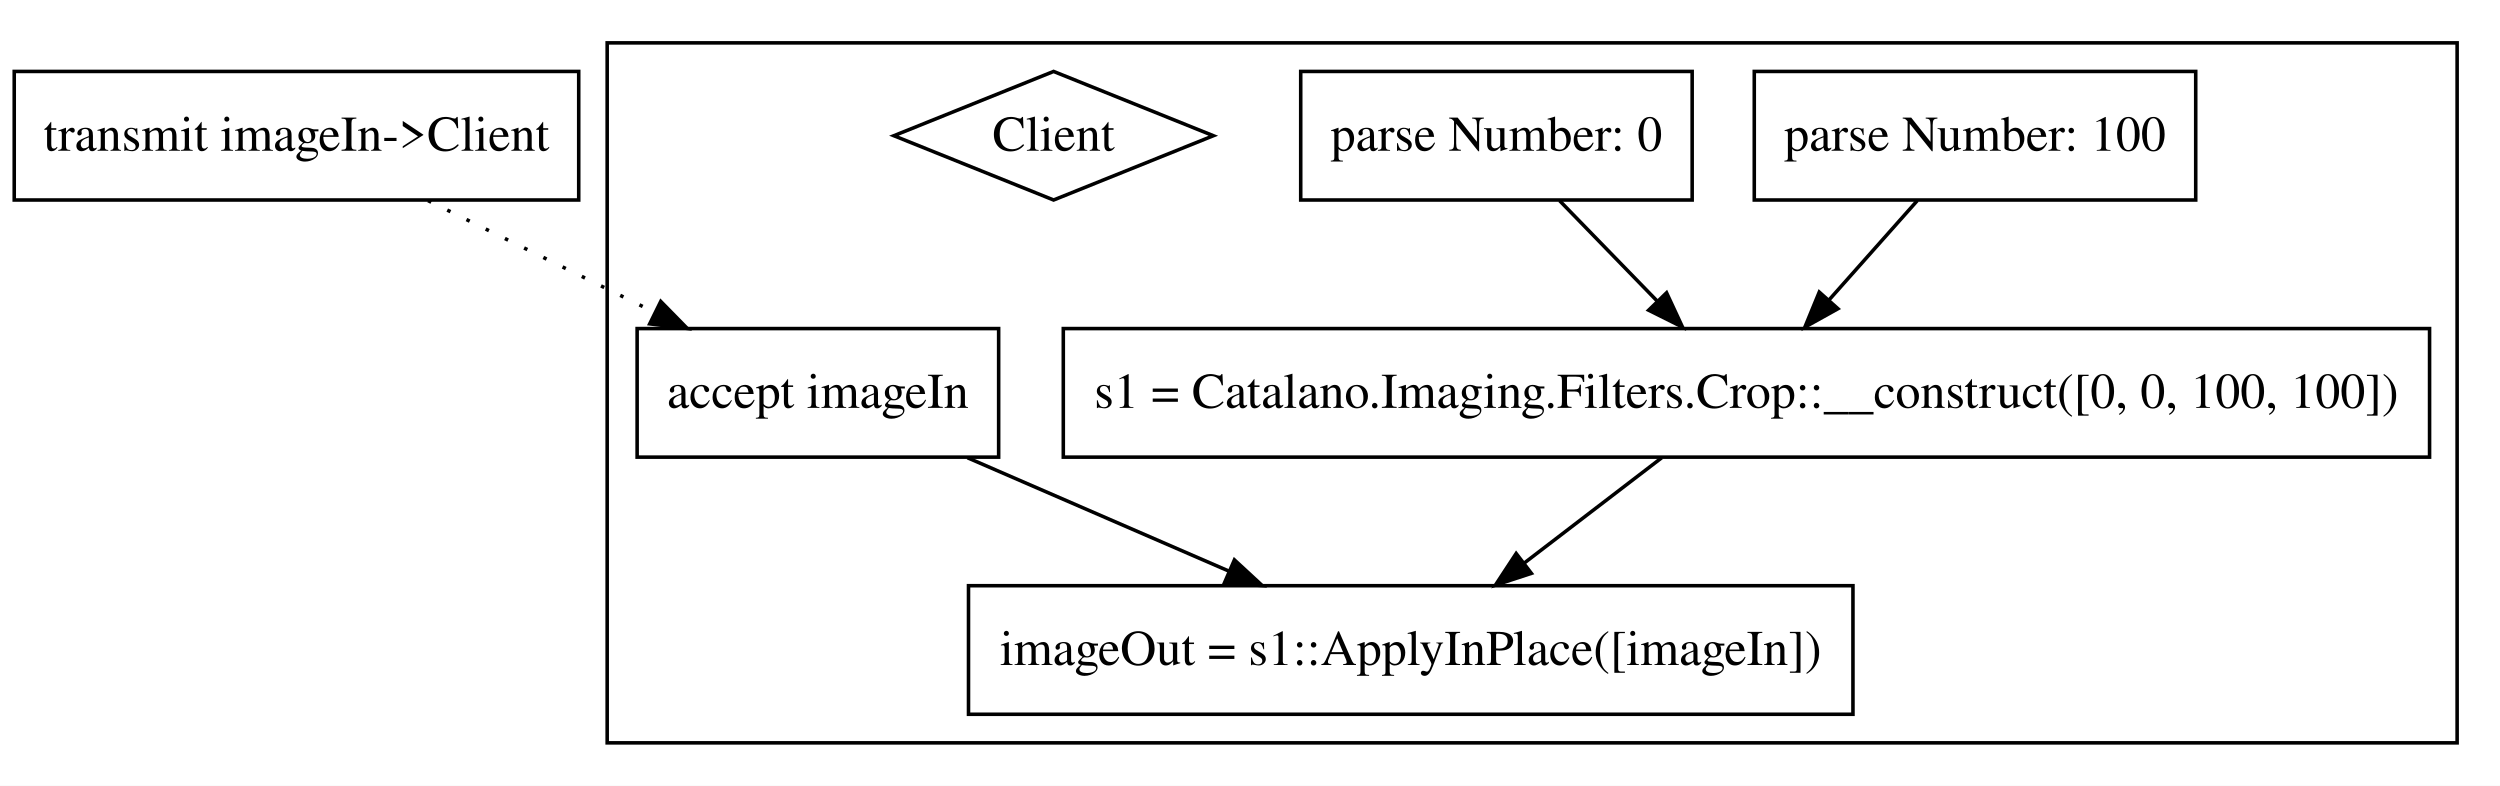
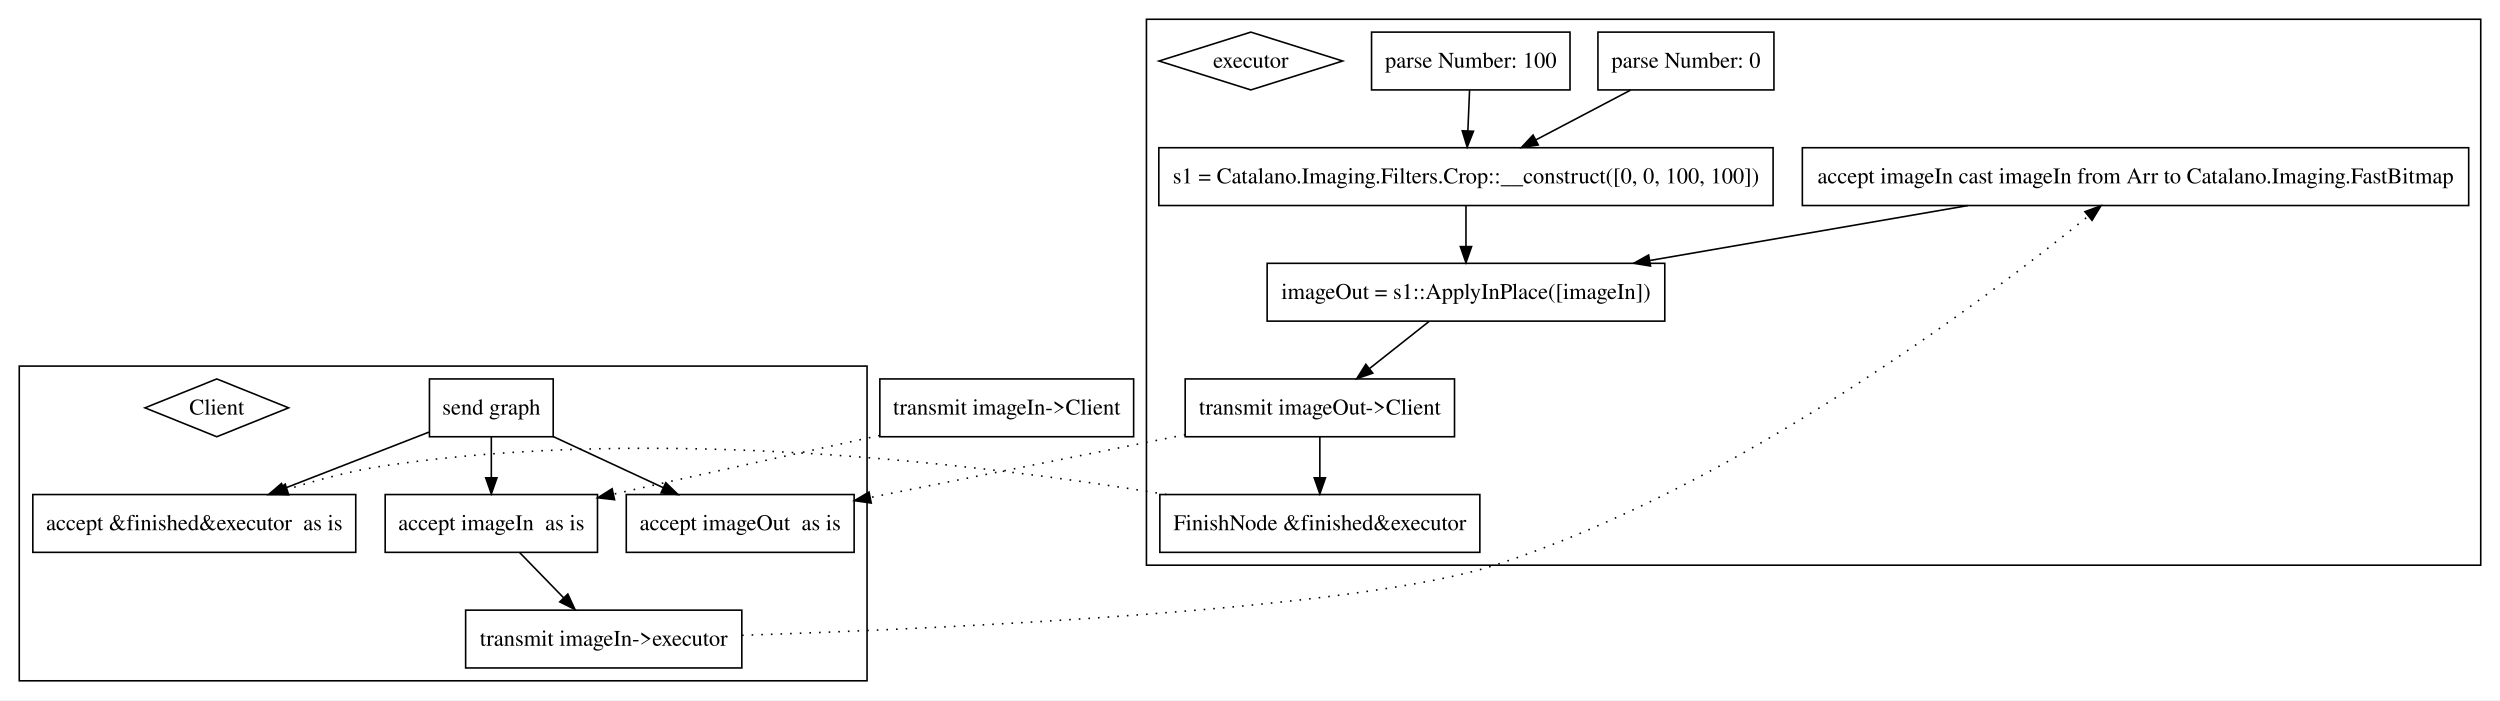
- <svg xmlns="http://www.w3.org/2000/svg" width="700pt" height="220pt" viewBox="0.00 0.00 700.02 220.00">
-   <g id="graph0" class="graph" transform="scale(1 1) rotate(0) translate(4 216)">
-     <polygon fill="#ffffff" stroke="transparent" points="-4,4 -4,-216 696.015,-216 696.015,4 -4,4" />
+ <svg xmlns="http://www.w3.org/2000/svg" width="1557pt" height="436pt" viewBox="0.00 0.00 1557.00 436.00">
+   <g id="graph0" class="graph" transform="scale(1 1) rotate(0) translate(4 432)">
+     <polygon fill="#ffffff" stroke="transparent" points="-4,4 -4,-432 1553,-432 1553,4 -4,4" />
    <g id="clust1" class="cluster">
-       <polygon fill="none" stroke="#000000" points="166.015,-8 166.015,-204 684.015,-204 684.015,-8 166.015,-8" />
+       <polygon fill="none" stroke="#000000" points="8,-8 8,-204 536,-204 536,-8 8,-8" />
+     </g>
+     <g id="clust2" class="cluster">
+       <polygon fill="none" stroke="#000000" points="710,-80 710,-420 1541,-420 1541,-80 710,-80" />
    </g>
    <g id="node1" class="node">
-       <polygon fill="none" stroke="#000000" points="158.045,-196 -.015,-196 -.015,-160 158.045,-160 158.045,-196" />
-       <text text-anchor="middle" x="79.015" y="-173.8" font-family="Times,serif" font-size="14.00" fill="#000000">transmit imageIn-&gt;Client</text>
+       <polygon fill="none" stroke="#000000" points="340.538,-196 263.462,-196 263.462,-160 340.538,-160 340.538,-196" />
+       <text text-anchor="middle" x="302" y="-173.8" font-family="Times,serif" font-size="14.00" fill="#000000">send graph</text>
+     </g>
+     <g id="node2" class="node">
+       <polygon fill="none" stroke="#000000" points="527.952,-124 386.048,-124 386.048,-88 527.952,-88 527.952,-124" />
+       <text text-anchor="middle" x="457" y="-101.8" font-family="Times,serif" font-size="14.00" fill="#000000">accept imageOut  as is</text>
+     </g>
+     <g id="edge1" class="edge">
+       <path fill="none" stroke="#000000" d="M340.713,-160.017C361.426,-150.395 387.12,-138.46 409.084,-128.258" />
+       <polygon fill="#000000" stroke="#000000" points="410.648,-131.39 418.243,-124.003 407.699,-125.042 410.648,-131.39" />
+     </g>
+     <g id="node4" class="node">
+       <polygon fill="none" stroke="#000000" points="368.115,-124 235.885,-124 235.885,-88 368.115,-88 368.115,-124" />
+       <text text-anchor="middle" x="302" y="-101.8" font-family="Times,serif" font-size="14.00" fill="#000000">accept imageIn  as is</text>
+     </g>
+     <g id="edge2" class="edge">
+       <path fill="none" stroke="#000000" d="M302,-159.831C302,-152.131 302,-142.974 302,-134.417" />
+       <polygon fill="#000000" stroke="#000000" points="305.5,-134.413 302,-124.413 298.5,-134.413 305.5,-134.413" />
+     </g>
+     <g id="node5" class="node">
+       <polygon fill="none" stroke="#000000" points="217.556,-124 16.444,-124 16.444,-88 217.556,-88 217.556,-124" />
+       <text text-anchor="middle" x="117" y="-101.8" font-family="Times,serif" font-size="14.00" fill="#000000">accept &amp;finished&amp;executor  as is</text>
+     </g>
+     <g id="edge3" class="edge">
+       <path fill="none" stroke="#000000" d="M263.218,-162.906C237.04,-152.718 202.078,-139.112 172.906,-127.758" />
+       <polygon fill="#000000" stroke="#000000" points="173.844,-124.367 163.255,-124.002 171.305,-130.891 173.844,-124.367" />
    </g>
    <g id="node3" class="node">
-       <polygon fill="none" stroke="#000000" points="275.63,-124 174.401,-124 174.401,-88 275.63,-88 275.63,-124" />
-       <text text-anchor="middle" x="225.015" y="-101.8" font-family="Times,serif" font-size="14.00" fill="#000000">accept imageIn</text>
+       <polygon fill="none" stroke="#000000" points="458.003,-52 285.997,-52 285.997,-16 458.003,-16 458.003,-52" />
+       <text text-anchor="middle" x="372" y="-29.8" font-family="Times,serif" font-size="14.00" fill="#000000">transmit imageIn-&gt;executor</text>
+     </g>
+     <g id="node8" class="node">
+       <polygon fill="none" stroke="#000000" points="1533.494,-340 1118.506,-340 1118.506,-304 1533.494,-304 1533.494,-340" />
+       <text text-anchor="middle" x="1326" y="-317.8" font-family="Times,serif" font-size="14.00" fill="#000000">accept imageIn cast imageIn from Arr to Catalano.Imaging.FastBitmap</text>
+     </g>
+     <g id="edge12" class="edge">
+       <path fill="none" stroke="#000000" stroke-dasharray="1,5" d="M458.117,-36.324C591.679,-40.737 842.225,-52.475 927,-80 1078.915,-129.324 1233.483,-246.201 1296.521,-297.332" />
+       <polygon fill="#000000" stroke="#000000" points="1294.491,-300.193 1304.449,-303.81 1298.919,-294.772 1294.491,-300.193" />
+     </g>
+     <g id="edge4" class="edge">
+       <path fill="none" stroke="#000000" d="M319.664,-87.831C327.973,-79.285 338.026,-68.944 347.092,-59.62" />
+       <polygon fill="#000000" stroke="#000000" points="349.637,-62.023 354.098,-52.413 344.618,-57.144 349.637,-62.023" />
+     </g>
+     <g id="node6" class="node">
+       <polygon fill="none" stroke="#000000" points="131,-196 86.273,-178 131,-160 175.727,-178 131,-196" />
+       <text text-anchor="middle" x="131" y="-173.8" font-family="Times,serif" font-size="14.00" fill="#000000">Client</text>
+     </g>
+     <g id="node7" class="node">
+       <polygon fill="none" stroke="#000000" points="702.03,-196 543.97,-196 543.97,-160 702.03,-160 702.03,-196" />
+       <text text-anchor="middle" x="623" y="-173.8" font-family="Times,serif" font-size="14.00" fill="#000000">transmit imageIn-&gt;Client</text>
+     </g>
+     <g id="edge14" class="edge">
+       <path fill="none" stroke="#000000" stroke-dasharray="1,5" d="M543.917,-160.815C489.05,-148.862 419.788,-133.705 377.992,-124.201" />
+       <polygon fill="#000000" stroke="#000000" points="378.765,-120.788 368.237,-121.971 377.205,-127.612 378.765,-120.788" />
+     </g>
+     <g id="node12" class="node">
+       <polygon fill="none" stroke="#000000" points="1032.827,-268 785.173,-268 785.173,-232 1032.827,-232 1032.827,-268" />
+       <text text-anchor="middle" x="909" y="-245.8" font-family="Times,serif" font-size="14.00" fill="#000000">imageOut = s1::ApplyInPlace([imageIn])</text>
+     </g>
+     <g id="edge6" class="edge">
+       <path fill="none" stroke="#000000" d="M1221.58,-303.971C1161.364,-293.574 1085.571,-280.487 1023.699,-269.804" />
+       <polygon fill="#000000" stroke="#000000" points="1023.95,-266.296 1013.5,-268.043 1022.759,-273.194 1023.95,-266.296" />
+     </g>
+     <g id="node9" class="node">
+       <polygon fill="none" stroke="#000000" points="1100.804,-412 991.196,-412 991.196,-376 1100.804,-376 1100.804,-412" />
+       <text text-anchor="middle" x="1046" y="-389.8" font-family="Times,serif" font-size="14.00" fill="#000000">parse Number: 0</text>
+     </g>
+     <g id="node14" class="node">
+       <polygon fill="none" stroke="#000000" points="1100.282,-340 717.718,-340 717.718,-304 1100.282,-304 1100.282,-340" />
+       <text text-anchor="middle" x="909" y="-317.8" font-family="Times,serif" font-size="14.00" fill="#000000">s1 = Catalano.Imaging.Filters.Crop::__construct([0, 0, 100, 100])</text>
+     </g>
+     <g id="edge8" class="edge">
+       <path fill="none" stroke="#000000" d="M1011.429,-375.831C993.582,-366.452 971.623,-354.911 952.62,-344.924" />
+       <polygon fill="#000000" stroke="#000000" points="954.04,-341.717 943.56,-340.163 950.784,-347.913 954.04,-341.717" />
+     </g>
+     <g id="node10" class="node">
+       <polygon fill="none" stroke="#000000" points="973.804,-412 850.196,-412 850.196,-376 973.804,-376 973.804,-412" />
+       <text text-anchor="middle" x="912" y="-389.8" font-family="Times,serif" font-size="14.00" fill="#000000">parse Number: 100</text>
+     </g>
+     <g id="edge7" class="edge">
+       <path fill="none" stroke="#000000" d="M911.243,-375.831C910.922,-368.131 910.541,-358.974 910.184,-350.417" />
+       <polygon fill="#000000" stroke="#000000" points="913.681,-350.259 909.767,-340.413 906.687,-350.55 913.681,-350.259" />
+     </g>
+     <g id="node11" class="node">
+       <polygon fill="none" stroke="#000000" points="917.649,-124 718.351,-124 718.351,-88 917.649,-88 917.649,-124" />
+       <text text-anchor="middle" x="818" y="-101.8" font-family="Times,serif" font-size="14.00" fill="#000000">FinishNode &amp;finished&amp;executor</text>
+     </g>
+     <g id="edge13" class="edge">
+       <path fill="none" stroke="#000000" stroke-dasharray="1,5" d="M722.47,-124.028C606.739,-143.083 406.121,-167.169 236,-142 215.726,-139 194.122,-133.274 174.962,-127.255" />
+       <polygon fill="#000000" stroke="#000000" points="175.777,-123.841 165.185,-124.094 173.624,-130.501 175.777,-123.841" />
+     </g>
+     <g id="node13" class="node">
+       <polygon fill="none" stroke="#000000" points="901.869,-196 734.131,-196 734.131,-160 901.869,-160 901.869,-196" />
+       <text text-anchor="middle" x="818" y="-173.8" font-family="Times,serif" font-size="14.00" fill="#000000">transmit imageOut-&gt;Client</text>
    </g>
    <g id="edge5" class="edge">
-       <path fill="none" stroke="#000000" stroke-dasharray="1,5" d="M115.857,-159.831C135.123,-150.33 158.885,-138.612 179.314,-128.537" />
-       <polygon fill="#000000" stroke="#000000" points="181.017,-131.6 188.438,-124.038 177.921,-125.322 181.017,-131.6" />
+       <path fill="none" stroke="#000000" d="M886.037,-231.831C874.828,-222.963 861.179,-212.164 849.056,-202.572" />
+       <polygon fill="#000000" stroke="#000000" points="850.97,-199.623 840.956,-196.163 846.626,-205.113 850.97,-199.623" />
    </g>
-     <g id="node2" class="node">
-       <polygon fill="none" stroke="#000000" points="676.297,-124 293.733,-124 293.733,-88 676.297,-88 676.297,-124" />
-       <text text-anchor="middle" x="485.015" y="-101.8" font-family="Times,serif" font-size="14.00" fill="#000000">s1 = Catalano.Imaging.Filters.Crop::__construct([0, 0, 100, 100])</text>
+     <g id="edge11" class="edge">
+       <path fill="none" stroke="#000000" stroke-dasharray="1,5" d="M734.272,-161.301C675.203,-149.52 596.503,-133.823 538.042,-122.163" />
+       <polygon fill="#000000" stroke="#000000" points="538.598,-118.706 528.106,-120.182 537.229,-125.57 538.598,-118.706" />
    </g>
-     <g id="node5" class="node">
-       <polygon fill="none" stroke="#000000" points="514.842,-52 267.188,-52 267.188,-16 514.842,-16 514.842,-52" />
-       <text text-anchor="middle" x="391.015" y="-29.8" font-family="Times,serif" font-size="14.00" fill="#000000">imageOut = s1::ApplyInPlace([imageIn])</text>
+     <g id="edge9" class="edge">
+       <path fill="none" stroke="#000000" d="M818,-159.831C818,-152.131 818,-142.974 818,-134.417" />
+       <polygon fill="#000000" stroke="#000000" points="821.5,-134.413 818,-124.413 814.5,-134.413 821.5,-134.413" />
    </g>
-     <g id="edge2" class="edge">
-       <path fill="none" stroke="#000000" d="M461.295,-87.831C449.606,-78.878 435.346,-67.956 422.734,-58.295" />
-       <polygon fill="#000000" stroke="#000000" points="424.795,-55.465 414.728,-52.163 420.538,-61.022 424.795,-55.465" />
+     <g id="edge10" class="edge">
+       <path fill="none" stroke="#000000" d="M909,-303.831C909,-296.131 909,-286.974 909,-278.417" />
+       <polygon fill="#000000" stroke="#000000" points="912.5,-278.413 909,-268.413 905.5,-278.413 912.5,-278.413" />
    </g>
-     <g id="edge1" class="edge">
-       <path fill="none" stroke="#000000" d="M266.904,-87.831C289.106,-78.202 316.557,-66.295 339.993,-56.13" />
-       <polygon fill="#000000" stroke="#000000" points="341.646,-59.228 349.428,-52.038 338.861,-52.806 341.646,-59.228" />
-     </g>
-     <g id="node4" class="node">
-       <polygon fill="none" stroke="#000000" points="610.819,-196 487.211,-196 487.211,-160 610.819,-160 610.819,-196" />
-       <text text-anchor="middle" x="549.015" y="-173.8" font-family="Times,serif" font-size="14.00" fill="#000000">parse Number: 100</text>
-     </g>
-     <g id="edge4" class="edge">
-       <path fill="none" stroke="#000000" d="M532.865,-159.831C525.343,-151.369 516.259,-141.149 508.035,-131.897" />
-       <polygon fill="#000000" stroke="#000000" points="510.642,-129.562 501.382,-124.413 505.41,-134.213 510.642,-129.562" />
-     </g>
-     <g id="node6" class="node">
-       <polygon fill="none" stroke="#000000" points="469.819,-196 360.211,-196 360.211,-160 469.819,-160 469.819,-196" />
-       <text text-anchor="middle" x="415.015" y="-173.8" font-family="Times,serif" font-size="14.00" fill="#000000">parse Number: 0</text>
-     </g>
-     <g id="edge3" class="edge">
-       <path fill="none" stroke="#000000" d="M432.679,-159.831C440.988,-151.285 451.041,-140.944 460.107,-131.62" />
-       <polygon fill="#000000" stroke="#000000" points="462.652,-134.023 467.113,-124.413 457.633,-129.143 462.652,-134.023" />
-     </g>
-     <g id="node7" class="node">
-       <polygon fill="none" stroke="#000000" points="291.015,-196 246.288,-178 291.015,-160 335.742,-178 291.015,-196" />
-       <text text-anchor="middle" x="291.015" y="-173.8" font-family="Times,serif" font-size="14.00" fill="#000000">Client</text>
+     <g id="node15" class="node">
+       <polygon fill="none" stroke="#000000" points="775,-412 717.808,-394 775,-376 832.192,-394 775,-412" />
+       <text text-anchor="middle" x="775" y="-389.8" font-family="Times,serif" font-size="14.00" fill="#000000">executor</text>
    </g>
  </g>
</svg>
